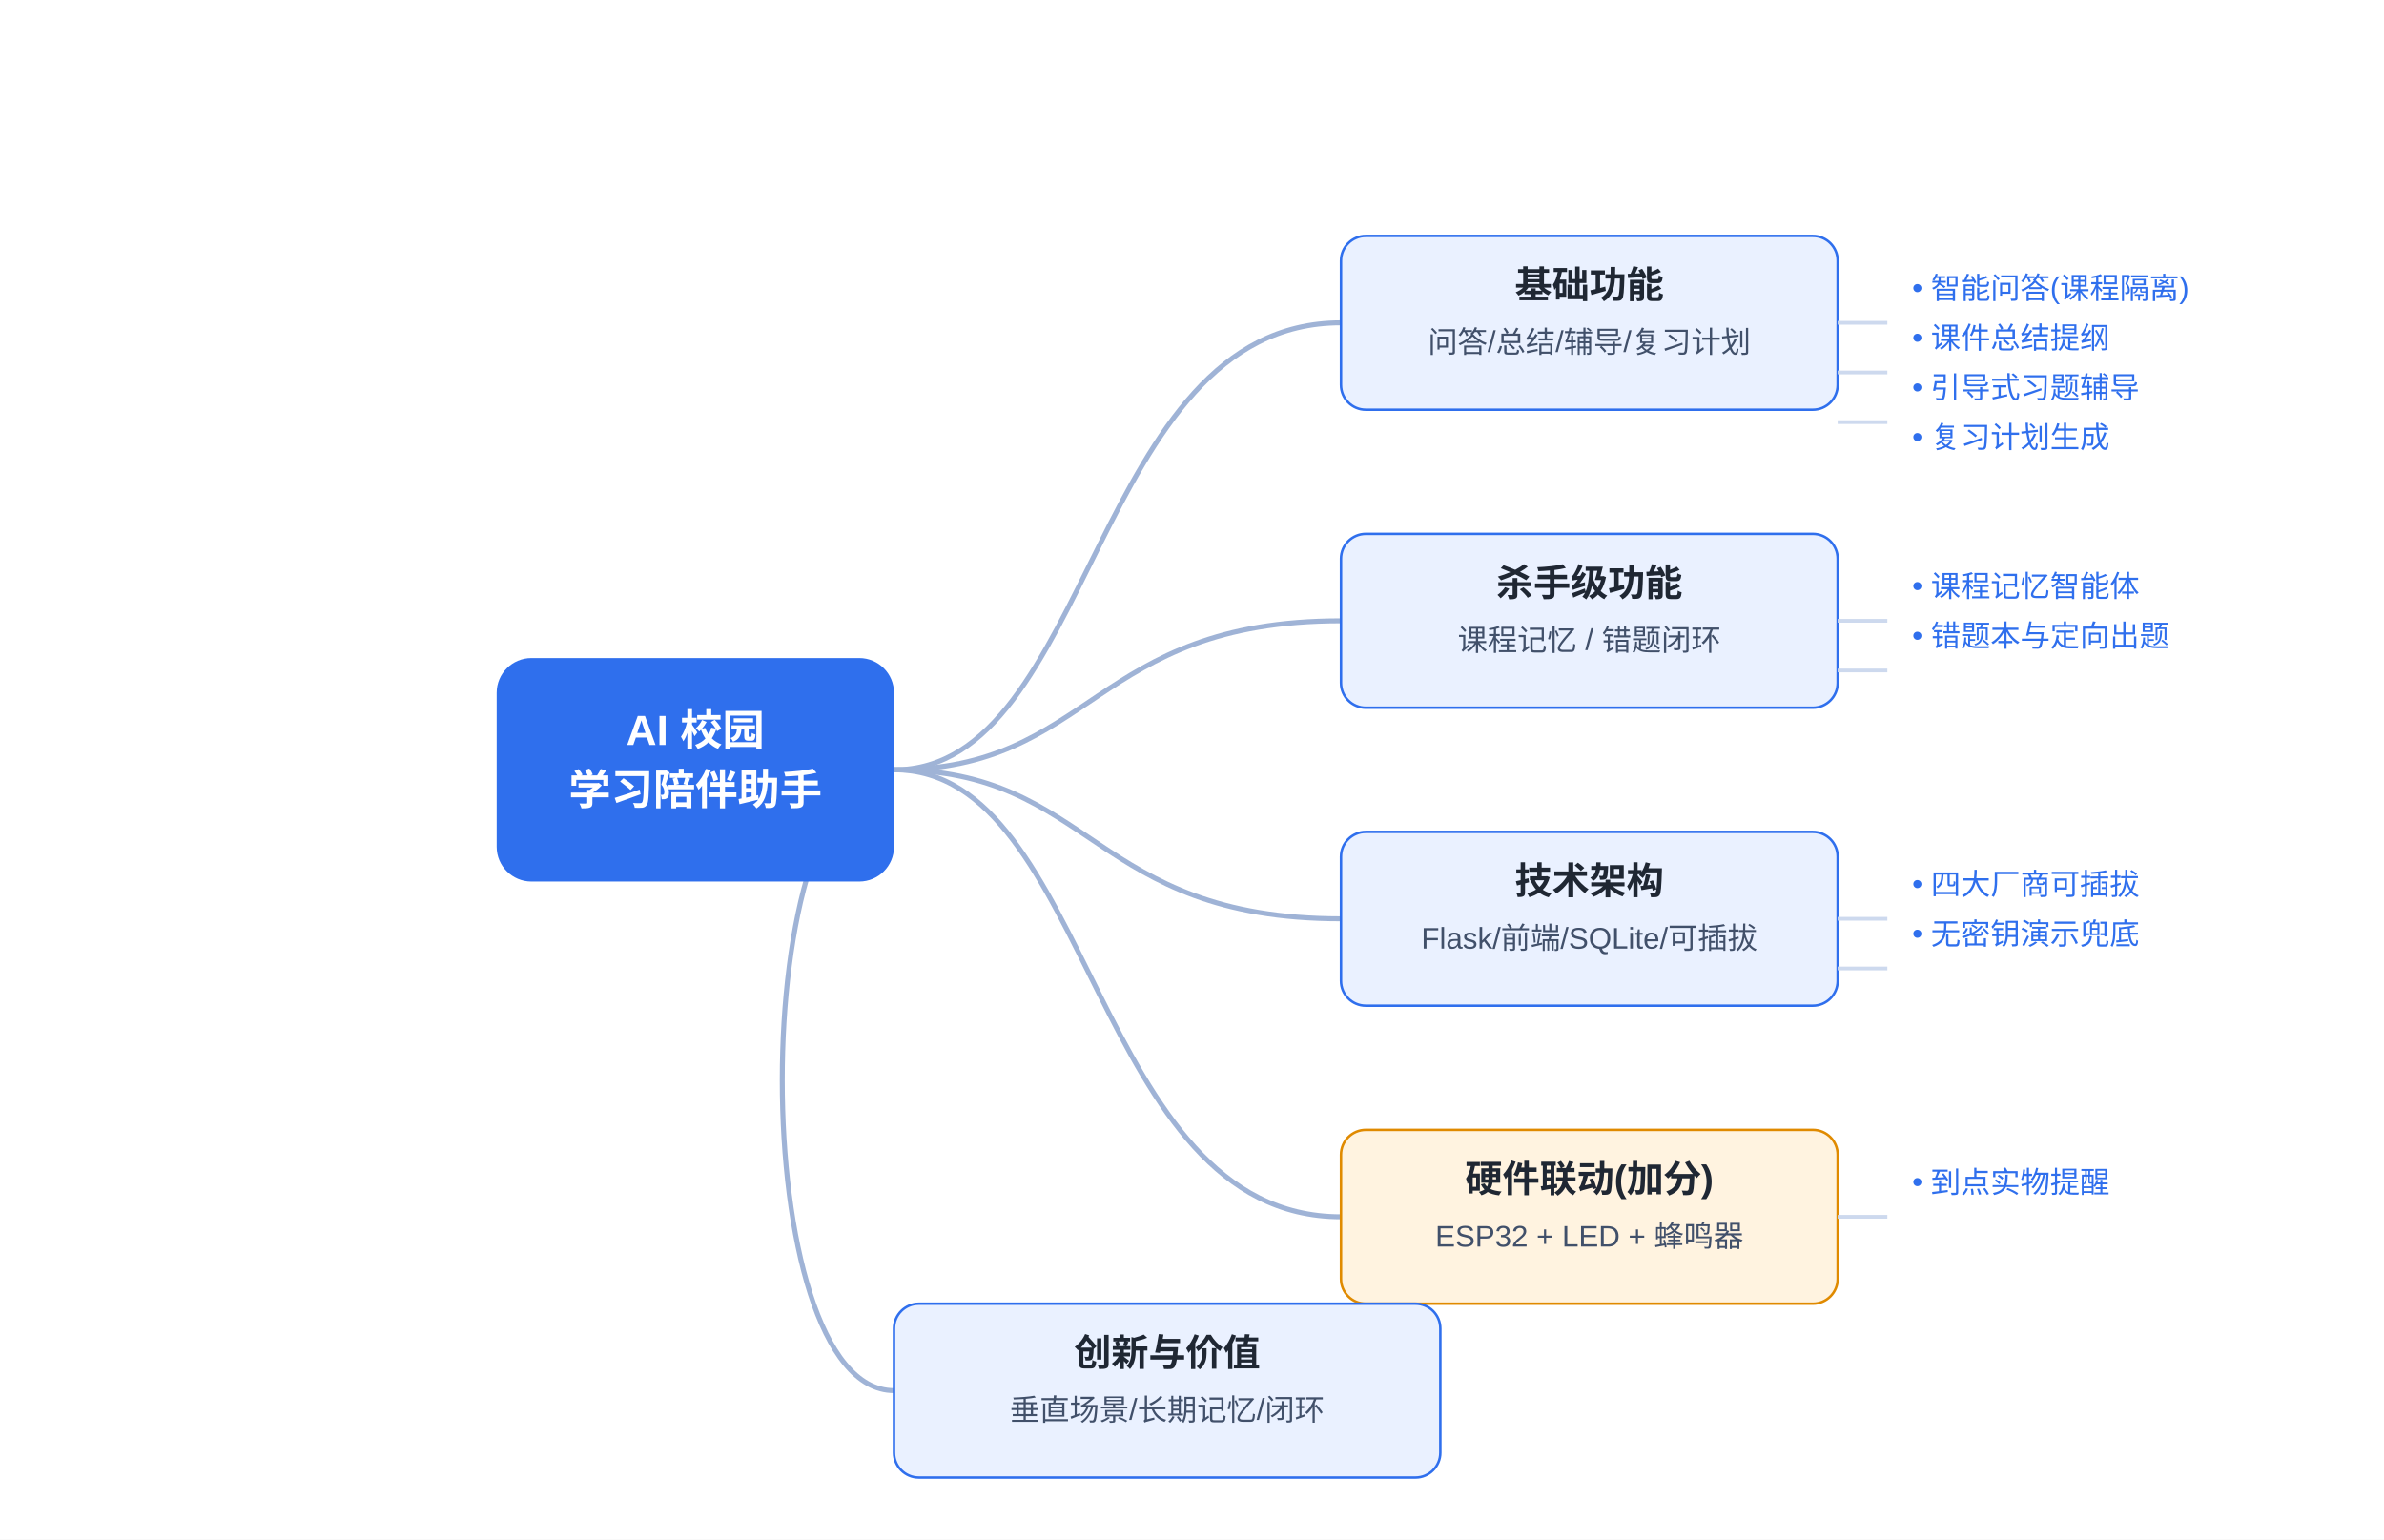
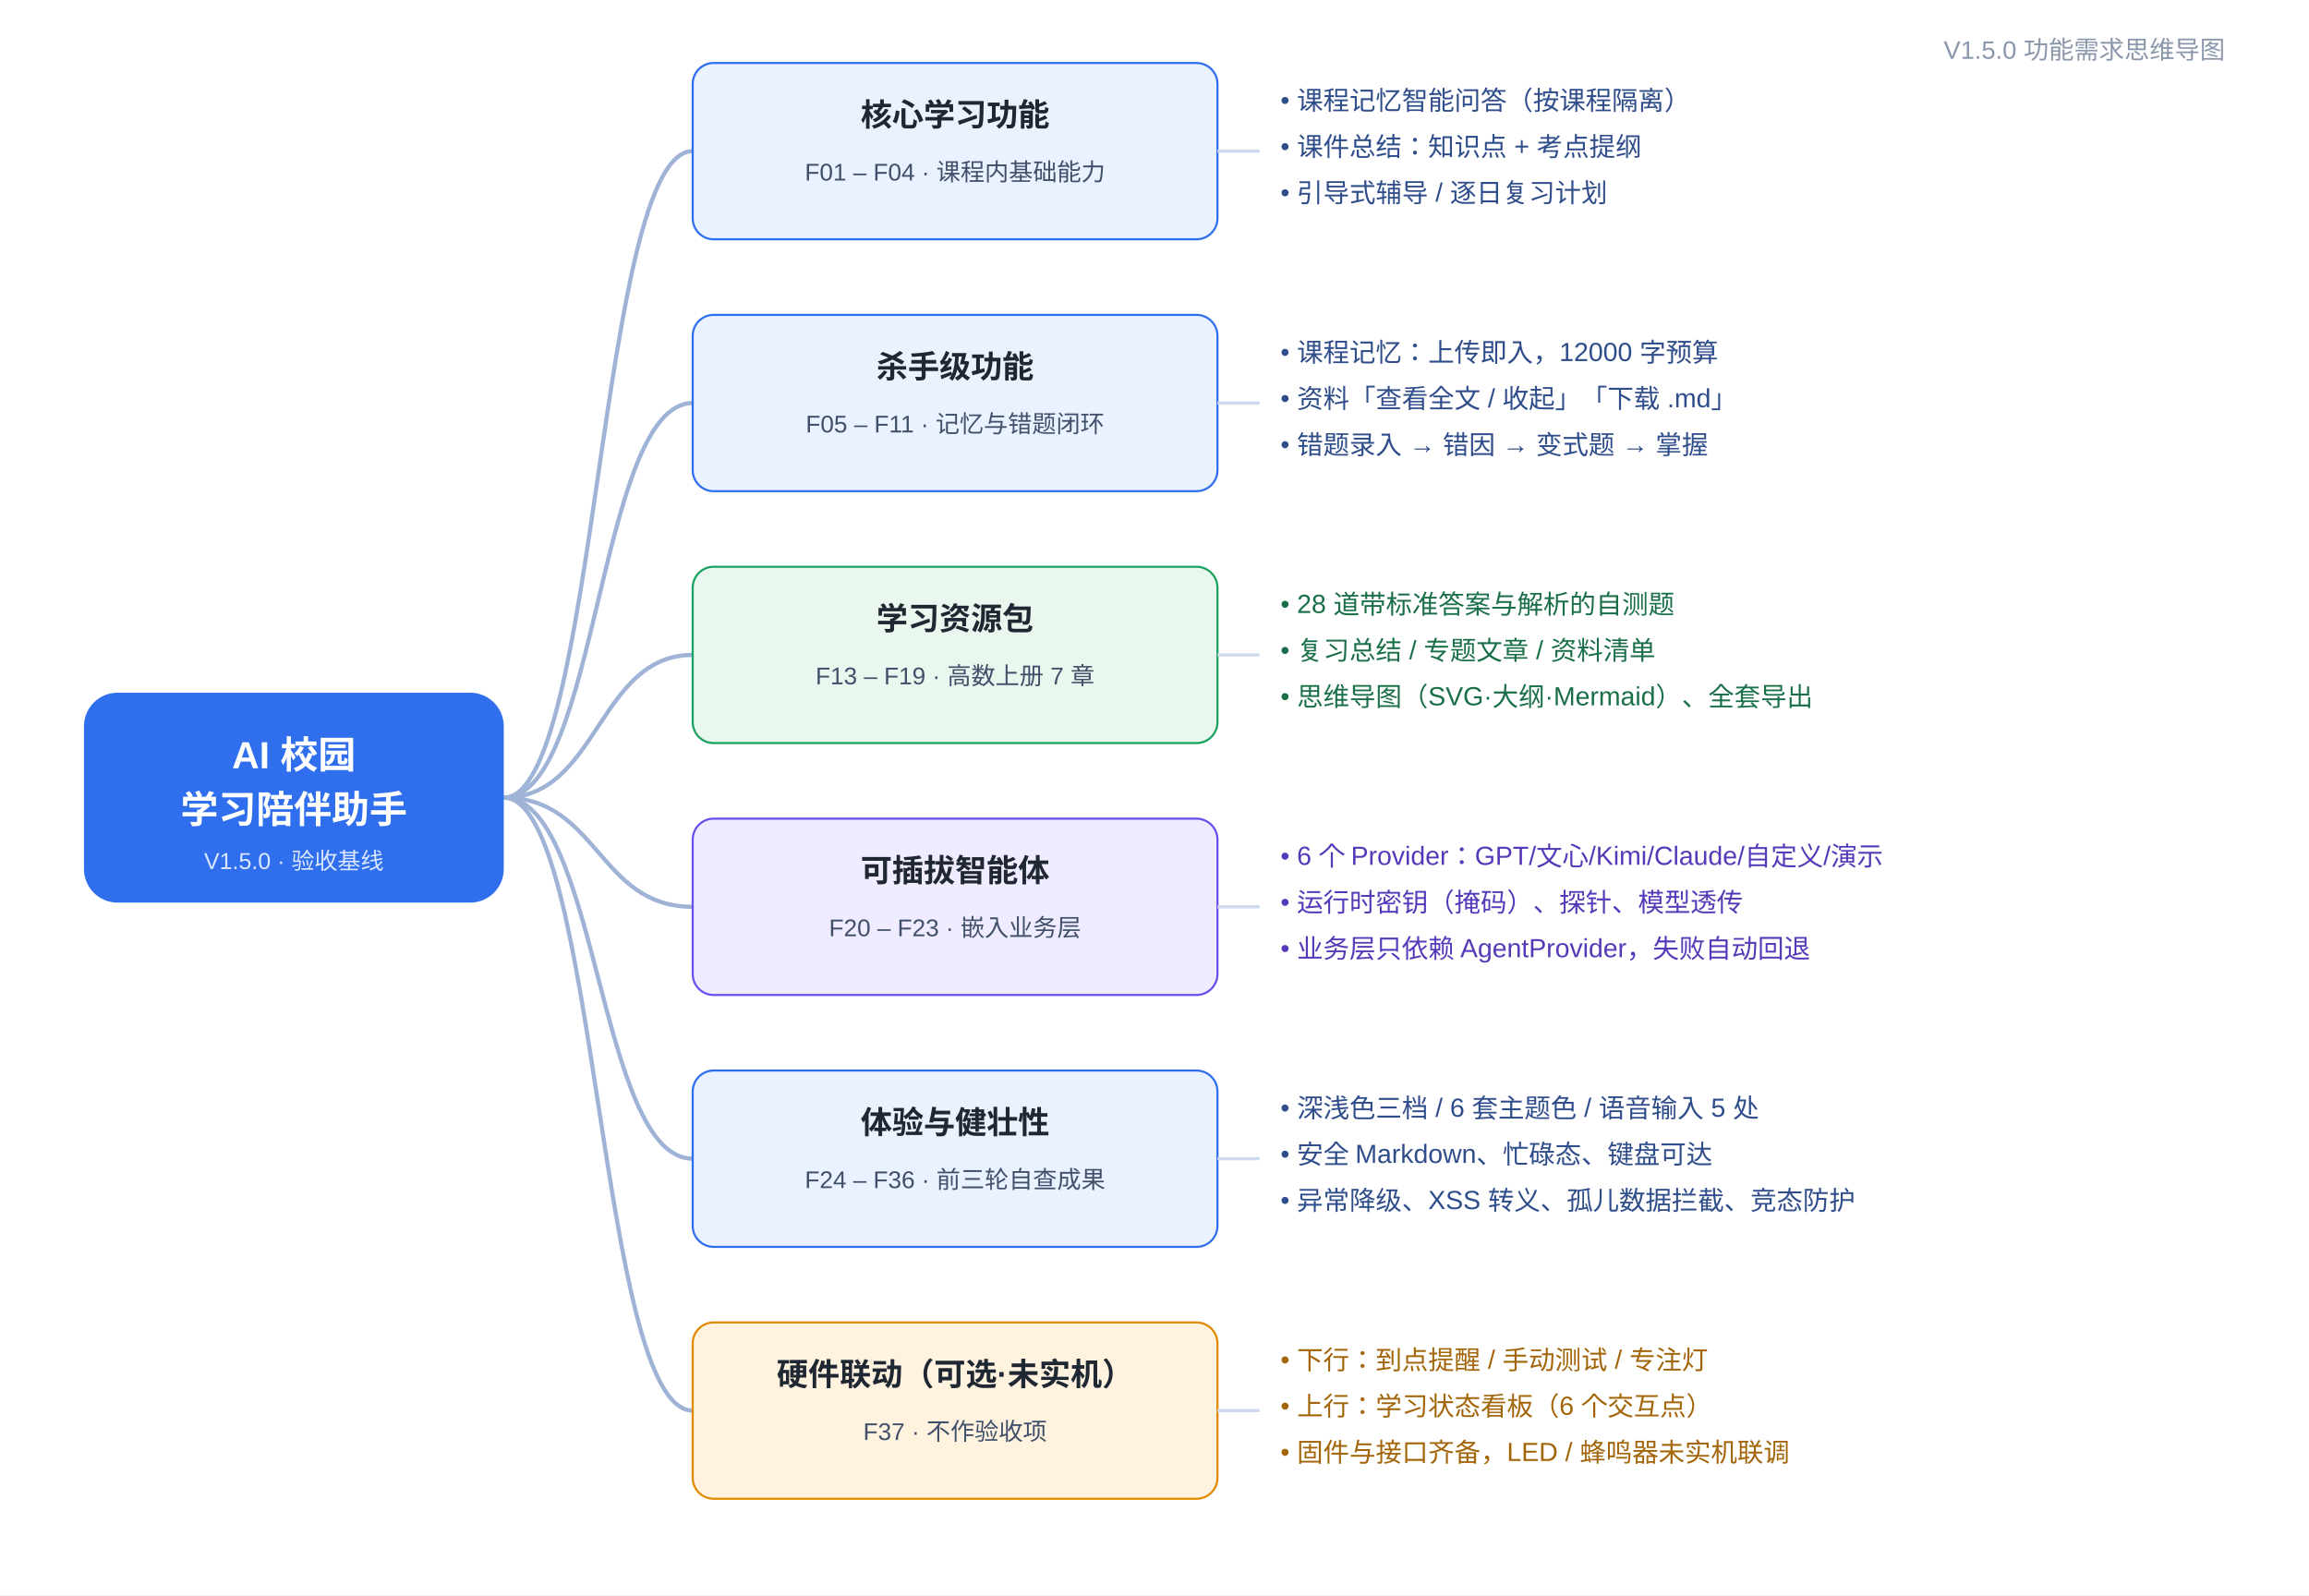
- <svg xmlns="http://www.w3.org/2000/svg" width="960" height="620" viewBox="0 0 960 620" font-family="Arial, 'Microsoft YaHei', sans-serif">
-   <rect width="960" height="620" fill="#ffffff" />
+ <svg xmlns="http://www.w3.org/2000/svg" width="1100" height="760" viewBox="0 0 1100 760" font-family="Arial, 'Microsoft YaHei', sans-serif">
+   <rect width="1100" height="760" fill="#ffffff" />
+   <text x="1060" y="28" font-size="12" fill="#8a97ab" text-anchor="end">V1.5.0 功能需求思维导图</text>
  <g stroke="#9fb3d6" stroke-width="2" fill="none">
-     <path d="M360 310 C440 310 440 130 540 130" />
-     <path d="M360 310 C440 310 440 250 540 250" />
-     <path d="M360 310 C440 310 440 370 540 370" />
-     <path d="M360 310 C440 310 440 490 540 490" />
-     <path d="M360 310 C300 310 300 560 360 560" />
+     <path d="M240 380 C285 380 285 72 330 72" />
+     <path d="M240 380 C285 380 285 192 330 192" />
+     <path d="M240 380 C285 380 285 312 330 312" />
+     <path d="M240 380 C285 380 285 432 330 432" />
+     <path d="M240 380 C285 380 285 552 330 552" />
+     <path d="M240 380 C285 380 285 672 330 672" />
  </g>
-   <rect x="200" y="265" width="160" height="90" rx="14" fill="#2f6fed" />
-   <text x="280" y="300" font-size="17" font-weight="700" fill="#fff" text-anchor="middle">AI 校园</text>
-   <text x="280" y="324" font-size="17" font-weight="700" fill="#fff" text-anchor="middle">学习陪伴助手</text>
-   <rect x="540" y="95" width="200" height="70" rx="10" fill="#eaf1ff" stroke="#2f6fed" />
-   <text x="640" y="120" font-size="15" font-weight="700" fill="#1f2733" text-anchor="middle">基础功能</text>
-   <text x="640" y="142" font-size="12" fill="#41506a" text-anchor="middle">问答/总结/辅导/复习计划</text>
-   <rect x="540" y="215" width="200" height="70" rx="10" fill="#eaf1ff" stroke="#2f6fed" />
-   <text x="640" y="240" font-size="15" font-weight="700" fill="#1f2733" text-anchor="middle">杀手级功能</text>
-   <text x="640" y="262" font-size="12" fill="#41506a" text-anchor="middle">课程记忆 / 错题闭环</text>
-   <rect x="540" y="335" width="200" height="70" rx="10" fill="#eaf1ff" stroke="#2f6fed" />
-   <text x="640" y="360" font-size="15" font-weight="700" fill="#1f2733" text-anchor="middle">技术架构</text>
-   <text x="640" y="382" font-size="12" fill="#41506a" text-anchor="middle">Flask/前端/SQLite/可插拔</text>
-   <rect x="540" y="455" width="200" height="70" rx="10" fill="#fff3e0" stroke="#e08a00" />
-   <text x="640" y="480" font-size="15" font-weight="700" fill="#1f2733" text-anchor="middle">硬件联动(加分)</text>
-   <text x="640" y="502" font-size="12" fill="#41506a" text-anchor="middle">ESP32 + LED + 蜂鸣器</text>
-   <rect x="360" y="525" width="220" height="70" rx="10" fill="#eaf1ff" stroke="#2f6fed" />
-   <text x="470" y="550" font-size="15" font-weight="700" fill="#1f2733" text-anchor="middle">创新与价值</text>
-   <text x="470" y="572" font-size="12" fill="#41506a" text-anchor="middle">垂直场景/长期记忆/闭环</text>
-   <g font-size="12" fill="#2f6fed">
-     <text x="770" y="120">• 智能问答(课程隔离)</text>
-     <text x="770" y="140">• 课件总结提纲</text>
-     <text x="770" y="160">• 引导式习题辅导</text>
-     <text x="770" y="180">• 复习计划生成</text>
-     <text x="770" y="240">• 课程记忆智能体</text>
-     <text x="770" y="260">• 错题本与定向出题</text>
-     <text x="770" y="360">• 四大厂商可插拔</text>
-     <text x="770" y="380">• 无密钥演示兜底</text>
-     <text x="770" y="480">• 到点实物提醒</text>
+   <rect x="40" y="330" width="200" height="100" rx="16" fill="#2f6fed" />
+   <text x="140" y="366" font-size="18" font-weight="700" fill="#ffffff" text-anchor="middle">AI 校园</text>
+   <text x="140" y="392" font-size="18" font-weight="700" fill="#ffffff" text-anchor="middle">学习陪伴助手</text>
+   <text x="140" y="414" font-size="11" fill="#dbe7ff" text-anchor="middle">V1.5.0 · 验收基线</text>
+   <rect x="330" y="30" width="250" height="84" rx="10" fill="#eaf1ff" stroke="#2f6fed" />
+   <text x="455" y="60" font-size="15" font-weight="700" fill="#1f2733" text-anchor="middle">核心学习功能</text>
+   <text x="455" y="86" font-size="11.5" fill="#41506a" text-anchor="middle">F01 – F04 · 课程内基础能力</text>
+   <g font-size="12.5" fill="#2f4d8a">
+     <text x="610" y="52">• 课程记忆智能问答（按课程隔离）</text>
+     <text x="610" y="74">• 课件总结：知识点 + 考点提纲</text>
+     <text x="610" y="96">• 引导式辅导 / 逐日复习计划</text>
+   </g>
+   <rect x="330" y="150" width="250" height="84" rx="10" fill="#eaf1ff" stroke="#2f6fed" />
+   <text x="455" y="180" font-size="15" font-weight="700" fill="#1f2733" text-anchor="middle">杀手级功能</text>
+   <text x="455" y="206" font-size="11.5" fill="#41506a" text-anchor="middle">F05 – F11 · 记忆与错题闭环</text>
+   <g font-size="12.5" fill="#2f4d8a">
+     <text x="610" y="172">• 课程记忆：上传即入，12000 字预算</text>
+     <text x="610" y="194">• 资料「查看全文 / 收起」「下载 .md」</text>
+     <text x="610" y="216">• 错题录入 → 错因 → 变式题 → 掌握</text>
+   </g>
+   <rect x="330" y="270" width="250" height="84" rx="10" fill="#eaf7ef" stroke="#1aa260" />
+   <text x="455" y="300" font-size="15" font-weight="700" fill="#1f2733" text-anchor="middle">学习资源包</text>
+   <text x="455" y="326" font-size="11.5" fill="#41506a" text-anchor="middle">F13 – F19 · 高数上册 7 章</text>
+   <g font-size="12.5" fill="#1a6f48">
+     <text x="610" y="292">• 28 道带标准答案与解析的自测题</text>
+     <text x="610" y="314">• 复习总结 / 专题文章 / 资料清单</text>
+     <text x="610" y="336">• 思维导图（SVG·大纲·Mermaid）、全套导出</text>
+   </g>
+   <rect x="330" y="390" width="250" height="84" rx="10" fill="#f0ecff" stroke="#6b4fed" />
+   <text x="455" y="420" font-size="15" font-weight="700" fill="#1f2733" text-anchor="middle">可插拔智能体</text>
+   <text x="455" y="446" font-size="11.5" fill="#41506a" text-anchor="middle">F20 – F23 · 嵌入业务层</text>
+   <g font-size="12.5" fill="#5539b8">
+     <text x="610" y="412">• 6 个 Provider：GPT/文心/Kimi/Claude/自定义/演示</text>
+     <text x="610" y="434">• 运行时密钥（掩码）、探针、模型透传</text>
+     <text x="610" y="456">• 业务层只依赖 AgentProvider，失败自动回退</text>
+   </g>
+   <rect x="330" y="510" width="250" height="84" rx="10" fill="#eaf1ff" stroke="#2f6fed" />
+   <text x="455" y="540" font-size="15" font-weight="700" fill="#1f2733" text-anchor="middle">体验与健壮性</text>
+   <text x="455" y="566" font-size="11.5" fill="#41506a" text-anchor="middle">F24 – F36 · 前三轮自查成果</text>
+   <g font-size="12.5" fill="#2f4d8a">
+     <text x="610" y="532">• 深浅色三档 / 6 套主题色 / 语音输入 5 处</text>
+     <text x="610" y="554">• 安全 Markdown、忙碌态、键盘可达</text>
+     <text x="610" y="576">• 异常降级、XSS 转义、孤儿数据拦截、竞态防护</text>
+   </g>
+   <rect x="330" y="630" width="250" height="84" rx="10" fill="#fff3e0" stroke="#e08a00" />
+   <text x="455" y="660" font-size="15" font-weight="700" fill="#1f2733" text-anchor="middle">硬件联动（可选·未实机）</text>
+   <text x="455" y="686" font-size="11.5" fill="#41506a" text-anchor="middle">F37 · 不作验收项</text>
+   <g font-size="12.5" fill="#a3650a">
+     <text x="610" y="652">• 下行：到点提醒 / 手动测试 / 专注灯</text>
+     <text x="610" y="674">• 上行：学习状态看板（6 个交互点）</text>
+     <text x="610" y="696">• 固件与接口齐备，LED / 蜂鸣器未实机联调</text>
  </g>
  <g stroke="#cdd9ee" stroke-width="1.5" fill="none">
-     <path d="M740 130 L760 130" />
-     <path d="M740 150 L760 150" />
-     <path d="M740 170 L760 170" />
-     <path d="M740 250 L760 250" />
-     <path d="M740 270 L760 270" />
-     <path d="M740 370 L760 370" />
-     <path d="M740 390 L760 390" />
-     <path d="M740 490 L760 490" />
+     <path d="M580 72 L600 72" />
+     <path d="M580 192 L600 192" />
+     <path d="M580 312 L600 312" />
+     <path d="M580 432 L600 432" />
+     <path d="M580 552 L600 552" />
+     <path d="M580 672 L600 672" />
  </g>
</svg>
